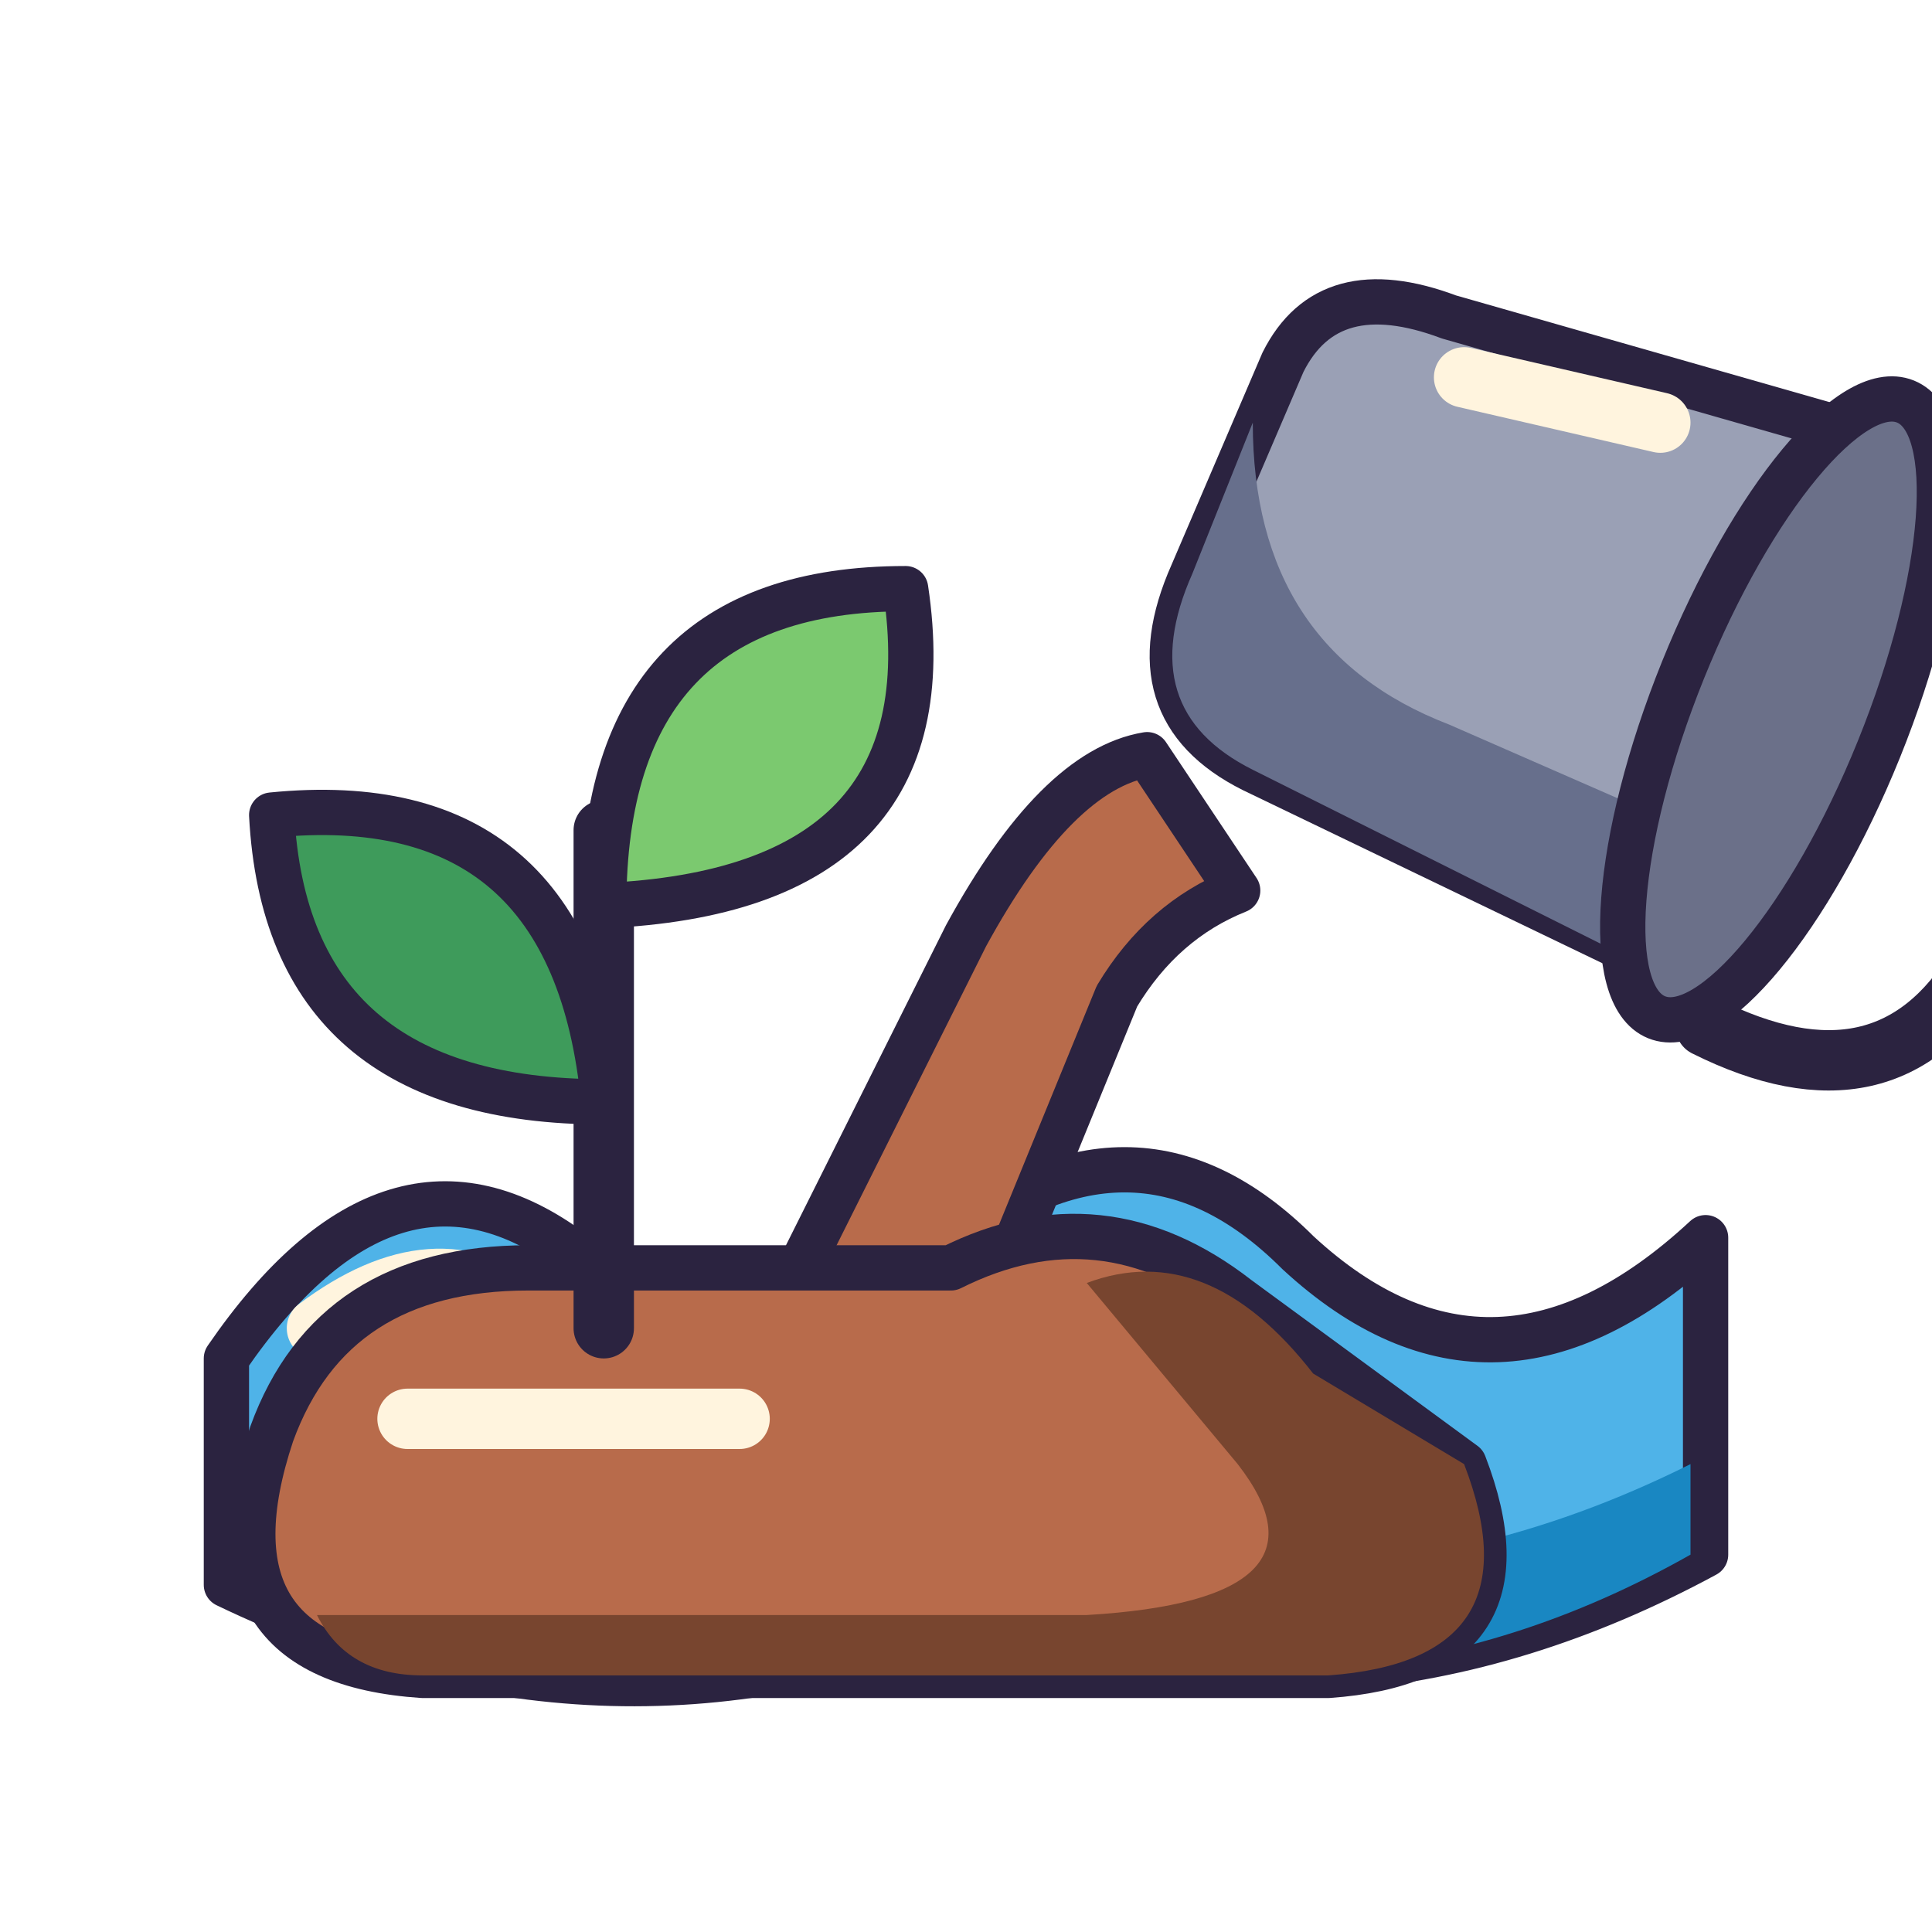
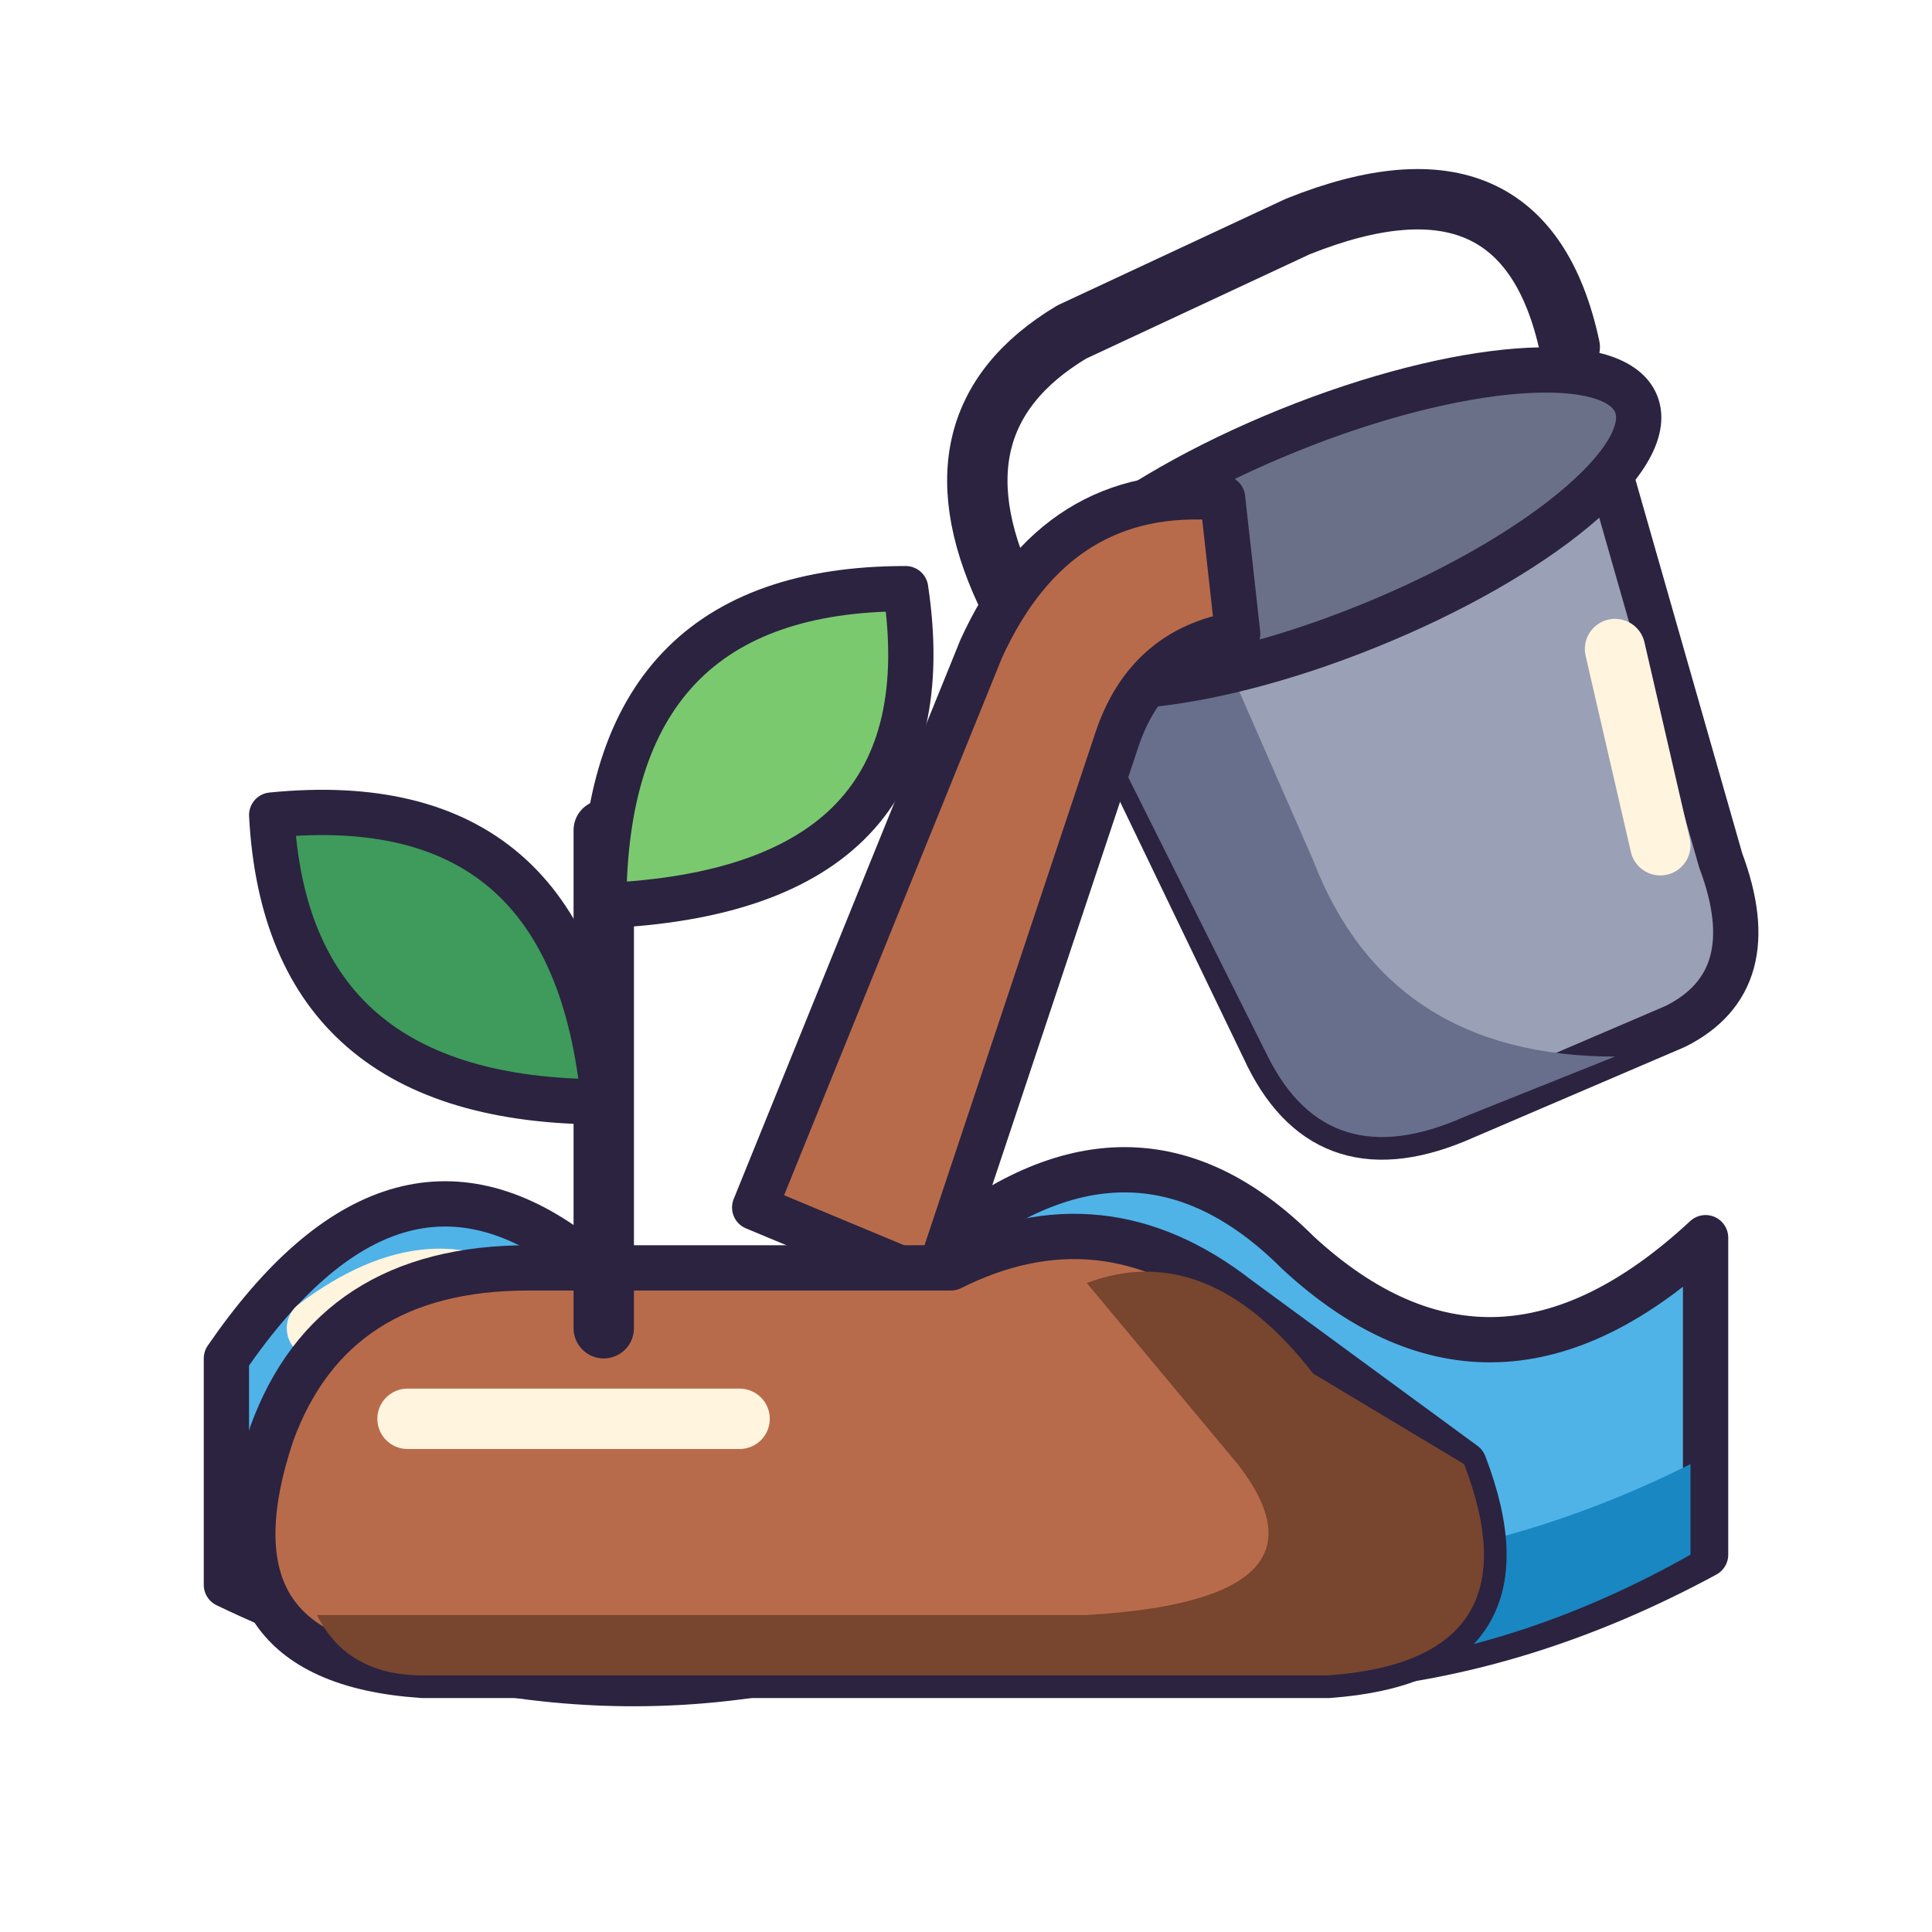
<svg xmlns="http://www.w3.org/2000/svg" version="1.1" viewBox="0 0 128 128" fill="none" stroke="#2B2340" stroke-width="3" stroke-linecap="round" stroke-linejoin="round">
  <path d="M15 90 Q26 74 38 83 Q50 95 62 83 Q75 72 86 83 Q99 95 113 82 V103 Q89 116 64 107 Q40 117 15 105Z" fill="#4FB3E8" />
  <path d="M16 100 Q40 109 63 100 Q88 109 112 97 V103 Q89 116 64 107 Q40 117 16 105Z" fill="#1987C2" stroke="none" />
  <path d="M21 88 Q29 82 35 87" fill="none" stroke="#FFF4DE" stroke-width="4" />
-   <g transform="translate(76 -2) rotate(90 34 43)">
+   <g transform="translate(128 0) scale(-1 1)">
    <path d="M24 23 Q27 9 42 15 L57 22 Q67 28 61 40" fill="none" stroke-width="4" />
    <path d="M22 29 L57 43 L44 70 Q40 78 31 74 L17 68 Q11 65 14 57Z" fill="#9AA0B5" />
    <path d="M48 41 L57 44 L44 70 Q40 78 31 74 L21 70 Q36 70 41 57Z" fill="#676F8C" stroke="none" />
    <ellipse cx="40" cy="35" rx="22" ry="7" fill="#6B7089" transform="rotate(22 40 35)" />
    <path d="M21 43 L18 56" fill="none" stroke="#FFF4DE" stroke-width="4" />
  </g>
-   <path d="M76 50 Q70 51 64 62 L53 84 L65 88 L74 66 Q77 61 82 59Z" fill="#B86B4B" />
+   <path d="M81 33 Q70 32 65 43 L50 80 L62 85 L74 49 Q76 43 82 42Z" fill="#B86B4B" />
  <path d="M18 95 Q22 84 35 84 H63 Q73 79 82 86 L97 97 Q102 110 88 111 H28 Q13 110 18 95Z" fill="#B86B4B" />
  <path d="M72 85 Q80 82 87 91 L97 97 Q102 110 88 111 H28 Q23 111 21 107 H72 Q89 106 82 97Z" fill="#78452F" stroke="none" />
  <path d="M40 88 V55" fill="none" stroke-width="4" />
  <path d="M40 73 Q19 73 18 54 Q38 52 40 73Z" fill="#3E9B5B" />
  <path d="M40 60 Q40 39 60 39 Q63 59 40 60Z" fill="#7BC96F" />
  <path d="M27 94 H49" fill="none" stroke="#FFF4DE" stroke-width="4" />
</svg>
